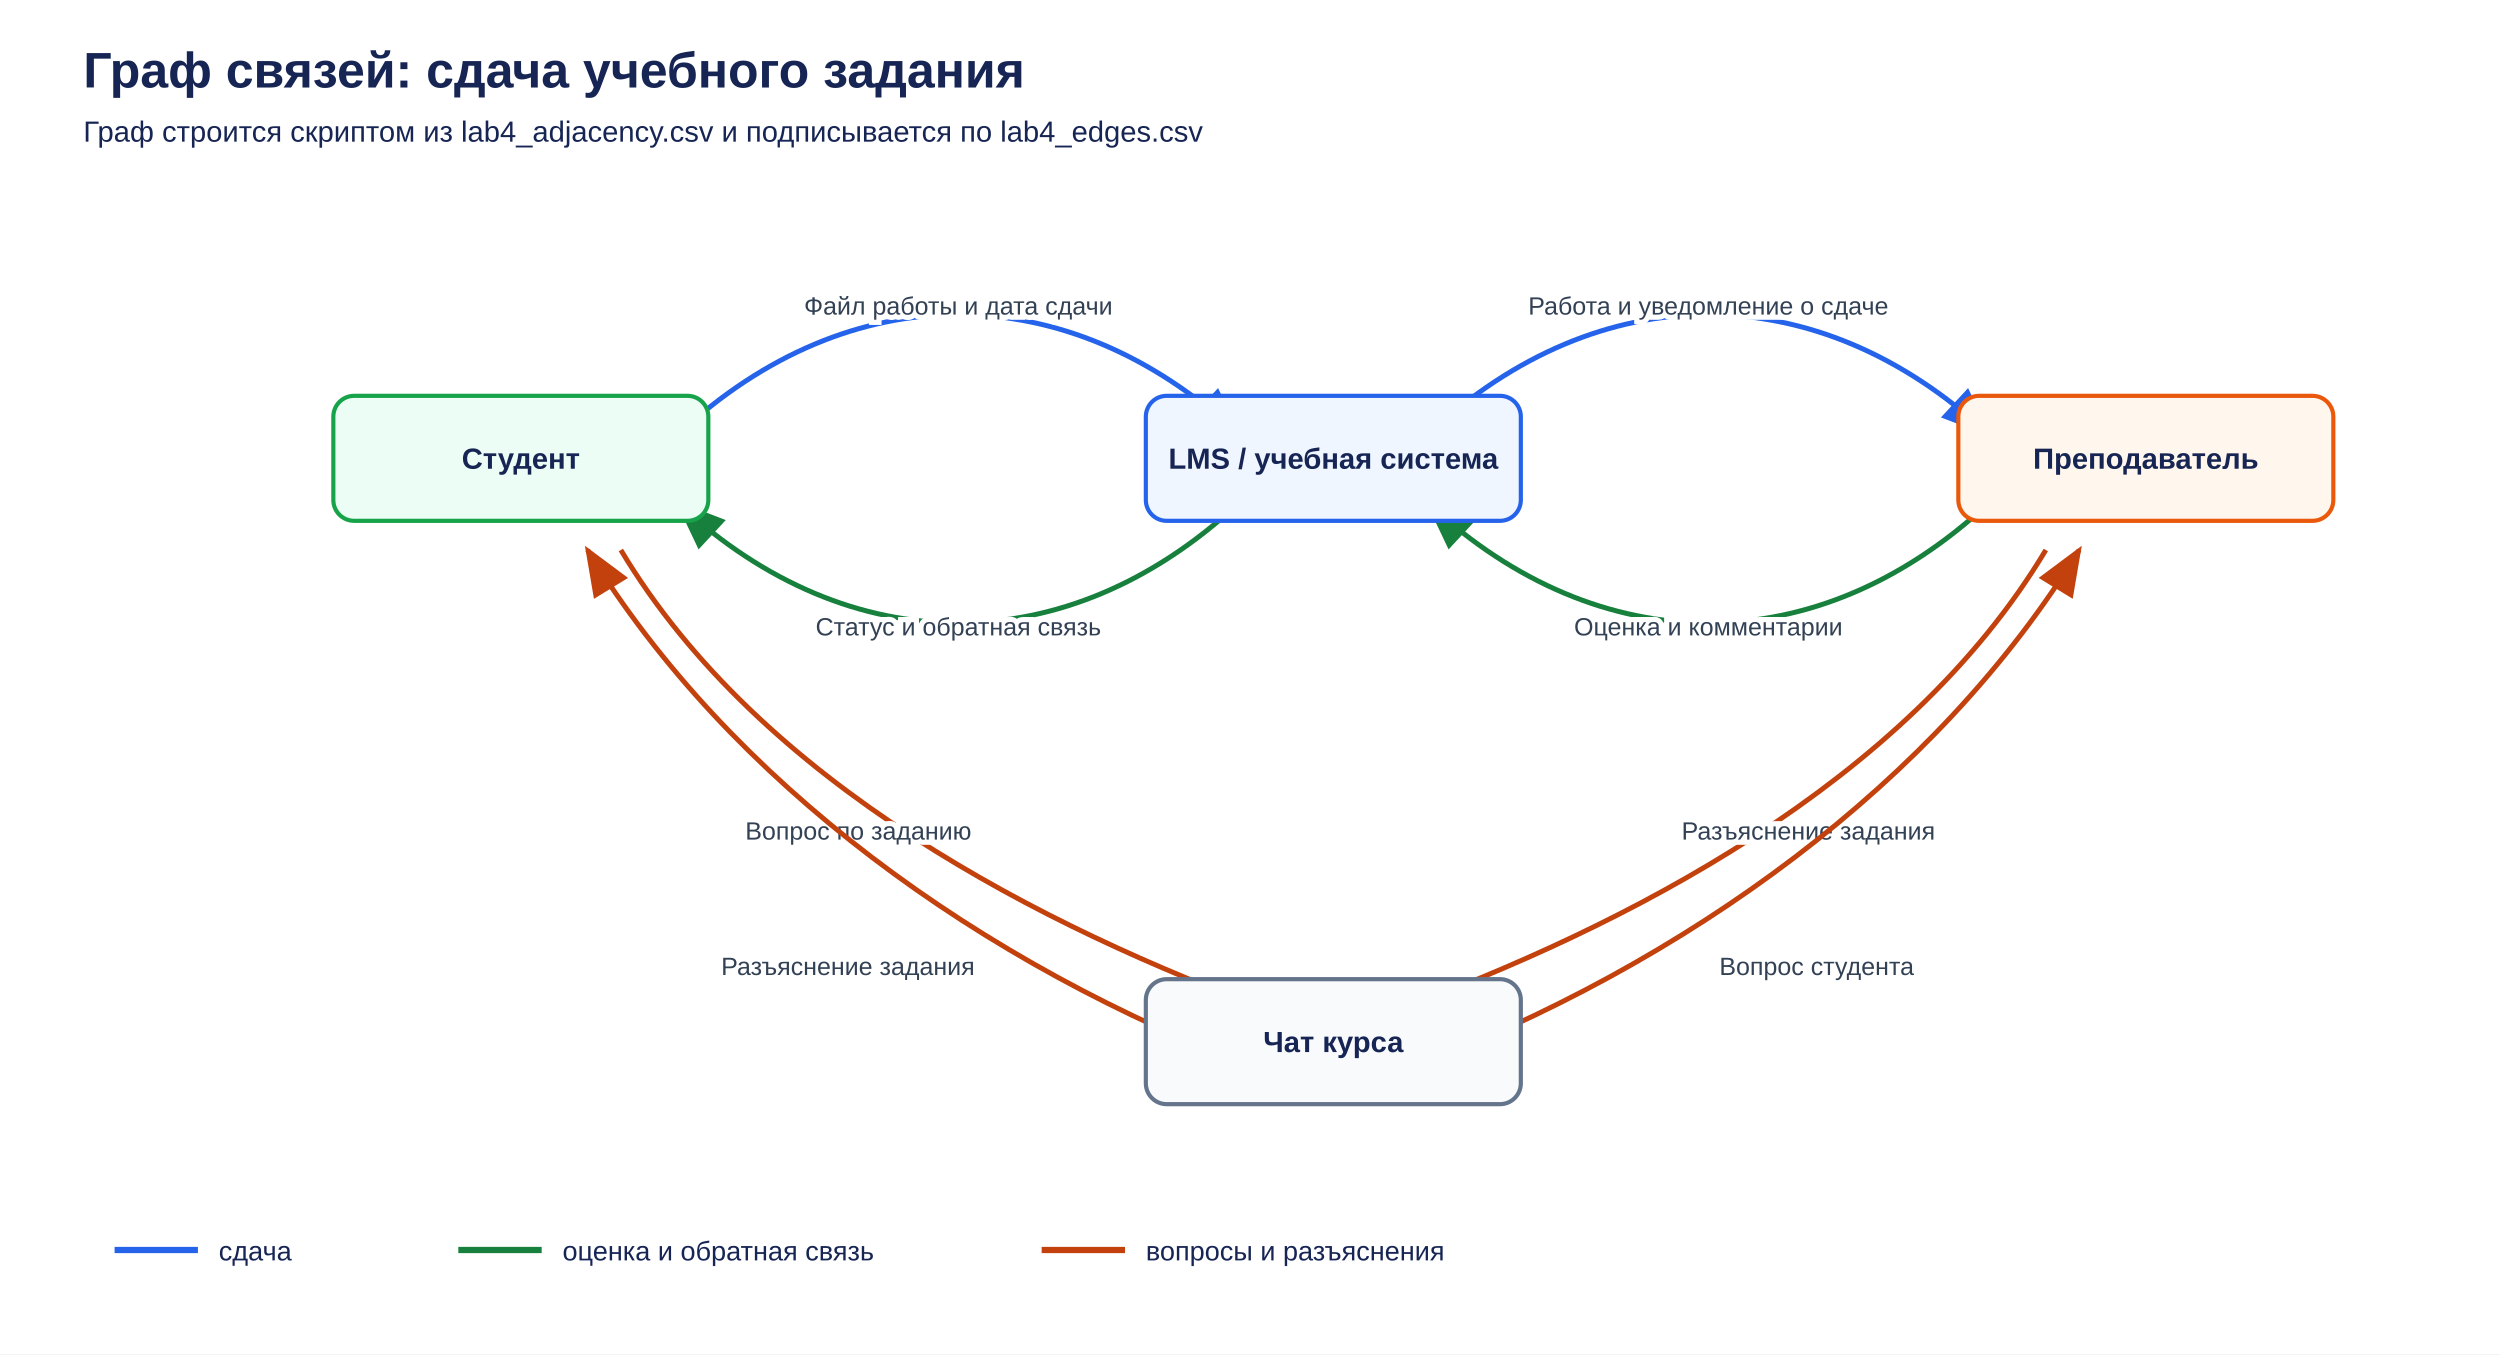
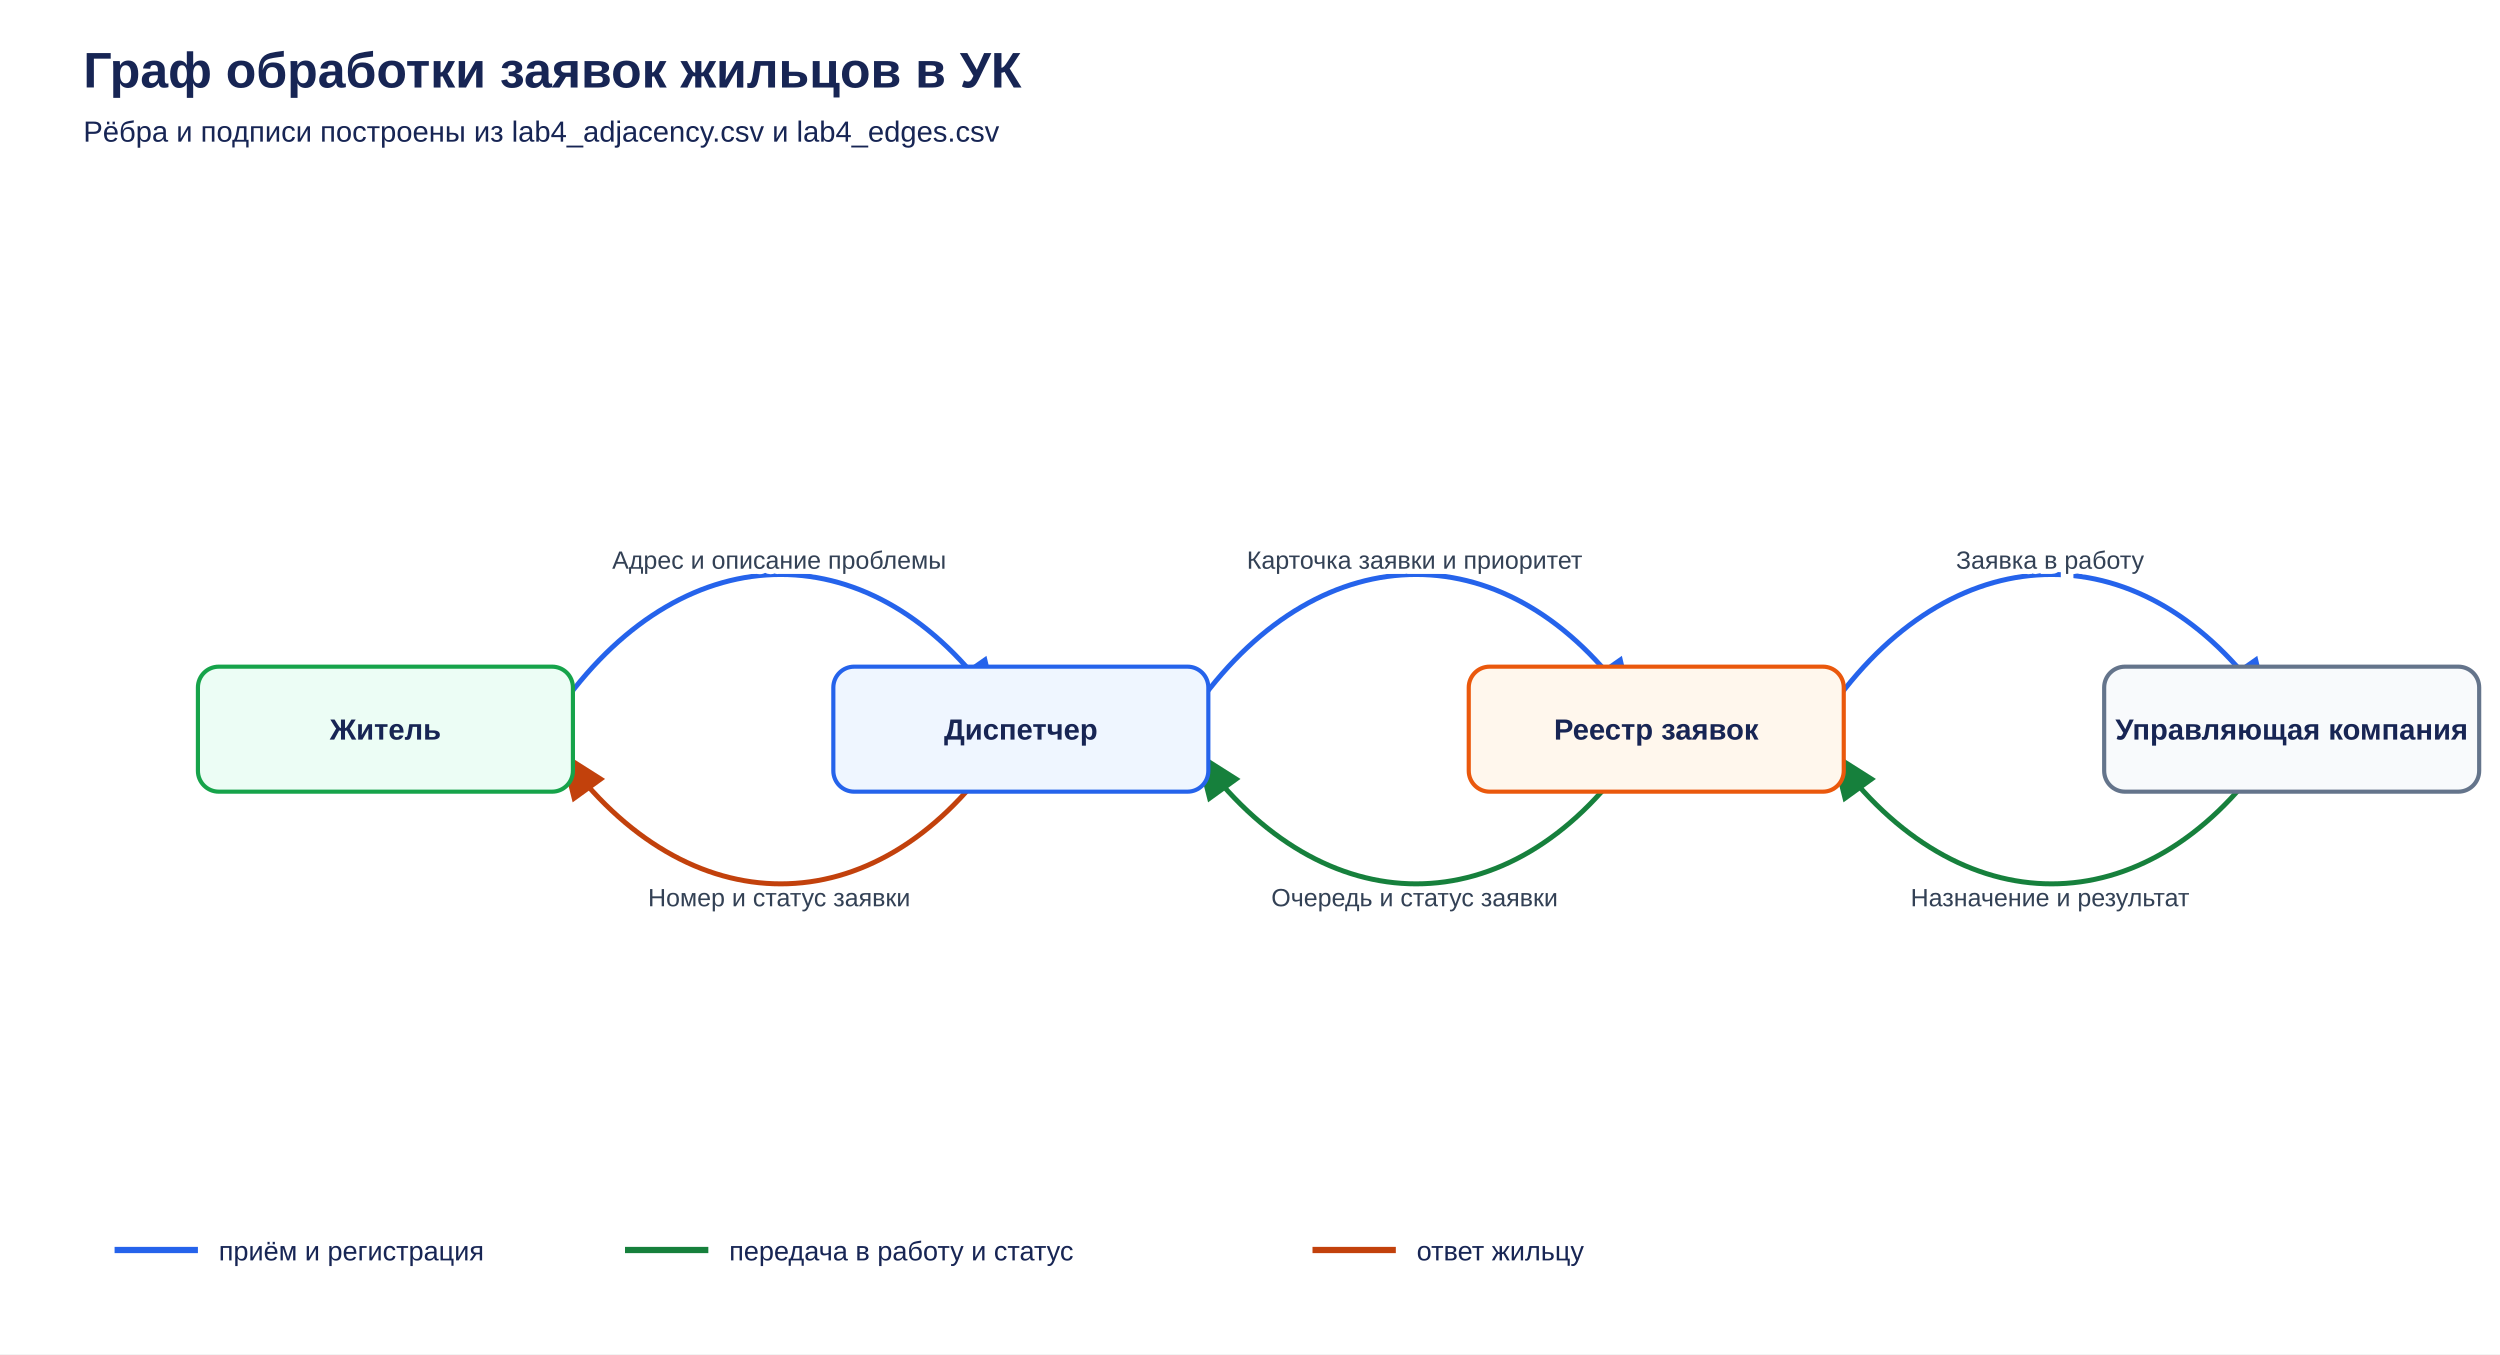
<svg xmlns="http://www.w3.org/2000/svg" width="1200" height="650" viewBox="0 0 1200 650" role="img" aria-labelledby="title desc">
  <defs>
    <marker id="arrow" markerWidth="10" markerHeight="8" refX="9" refY="4" orient="auto">
      <path d="M0,0 L10,4 L0,8 z" fill="context-stroke" />
    </marker>
    <style>text{font-family:Arial,sans-serif;fill:#172554}.edge{fill:none;stroke-width:2.4;marker-end:url(#arrow)}.node{stroke-width:2;rx:10}.label{font-size:14px;text-anchor:middle}.flow{font-size:12px;text-anchor:middle;fill:#334155}.legend{font-size:13px}</style>
  </defs>
  <rect width="1200" height="650" fill="#ffffff" />
-   <text x="40" y="42" font-size="24" font-weight="700">Граф связей: сдача учебного задания</text>
-   <text x="40" y="68" font-size="14" fill="#475569">Граф строится скриптом из lab4_adjacency.csv и подписывается по lab4_edges.csv</text>
-   <path class="edge" d="M 326 208 C 408 132 512 132 594 208" stroke="#2563eb" marker-end="url(#arrow)" />
-   <text class="flow" x="460" y="151" paint-order="stroke" stroke="white" stroke-width="5">Файл работы и дата сдачи</text>
-   <path class="edge" d="M 298 264 C 365 376 500 445 612 486" stroke="#c2410c" marker-end="url(#arrow)" />
-   <text class="flow" x="412" y="403" paint-order="stroke" stroke="white" stroke-width="5">Вопрос по заданию</text>
-   <path class="edge" d="M 594 242 C 512 318 408 318 326 242" stroke="#16803c" marker-end="url(#arrow)" />
-   <text class="flow" x="460" y="305" paint-order="stroke" stroke="white" stroke-width="5">Статус и обратная связь</text>
-   <path class="edge" d="M 686 208 C 768 132 872 132 954 208" stroke="#2563eb" marker-end="url(#arrow)" />
-   <text class="flow" x="820" y="151" paint-order="stroke" stroke="white" stroke-width="5">Работа и уведомление о сдаче</text>
-   <path class="edge" d="M 954 242 C 872 318 768 318 686 242" stroke="#16803c" marker-end="url(#arrow)" />
-   <text class="flow" x="820" y="305" paint-order="stroke" stroke="white" stroke-width="5">Оценка и комментарии</text>
-   <path class="edge" d="M 982 264 C 915 376 780 445 668 486" stroke="#c2410c" marker-end="url(#arrow)" />
-   <text class="flow" x="868" y="403" paint-order="stroke" stroke="white" stroke-width="5">Разъяснение задания</text>
-   <path class="edge" d="M 606 514 C 470 463 350 375 282 264" stroke="#c2410c" marker-end="url(#arrow)" />
-   <text class="flow" x="407" y="468" paint-order="stroke" stroke="white" stroke-width="5">Разъяснение задания</text>
-   <path class="edge" d="M 674 514 C 810 463 930 375 998 264" stroke="#c2410c" marker-end="url(#arrow)" />
-   <text class="flow" x="872" y="468" paint-order="stroke" stroke="white" stroke-width="5">Вопрос студента</text>
-   <rect class="node" x="160" y="190" width="180" height="60" fill="#ecfdf5" stroke="#16a34a" />
-   <text class="label" x="250" y="225" font-weight="700">Студент</text>
-   <rect class="node" x="550" y="190" width="180" height="60" fill="#eff6ff" stroke="#2563eb" />
-   <text class="label" x="640" y="225" font-weight="700">LMS / учебная система</text>
-   <rect class="node" x="940" y="190" width="180" height="60" fill="#fff7ed" stroke="#ea580c" />
-   <text class="label" x="1030" y="225" font-weight="700">Преподаватель</text>
-   <rect class="node" x="550" y="470" width="180" height="60" fill="#f8fafc" stroke="#64748b" />
-   <text class="label" x="640" y="505" font-weight="700">Чат курса</text>
+   <text x="40" y="42" font-size="24" font-weight="700">Граф обработки заявок жильцов в УК</text>
+   <text x="40" y="68" font-size="14" fill="#475569">Рёбра и подписи построены из lab4_adjacency.csv и lab4_edges.csv</text>
+   <path class="edge" d="M 270 338 C 330 255 420 255 478 338" stroke="#2563eb" marker-end="url(#arrow)" />
+   <text class="flow" x="374" y="273" paint-order="stroke" stroke="white" stroke-width="5">Адрес и описание проблемы</text>
+   <path class="edge" d="M 478 362 C 420 445 330 445 270 362" stroke="#c2410c" marker-end="url(#arrow)" />
+   <text class="flow" x="374" y="435" paint-order="stroke" stroke="white" stroke-width="5">Номер и статус заявки</text>
+   <path class="edge" d="M 575 338 C 635 255 725 255 783 338" stroke="#2563eb" marker-end="url(#arrow)" />
+   <text class="flow" x="679" y="273" paint-order="stroke" stroke="white" stroke-width="5">Карточка заявки и приоритет</text>
+   <path class="edge" d="M 783 362 C 725 445 635 445 575 362" stroke="#16803c" marker-end="url(#arrow)" />
+   <text class="flow" x="679" y="435" paint-order="stroke" stroke="white" stroke-width="5">Очередь и статус заявки</text>
+   <path class="edge" d="M 880 338 C 940 255 1030 255 1088 338" stroke="#2563eb" marker-end="url(#arrow)" />
+   <text class="flow" x="984" y="273" paint-order="stroke" stroke="white" stroke-width="5">Заявка в работу</text>
+   <path class="edge" d="M 1088 362 C 1030 445 940 445 880 362" stroke="#16803c" marker-end="url(#arrow)" />
+   <text class="flow" x="984" y="435" paint-order="stroke" stroke="white" stroke-width="5">Назначение и результат</text>
+   <rect class="node" x="95" y="320" width="180" height="60" fill="#ecfdf5" stroke="#16a34a" />
+   <text class="label" x="185" y="355" font-weight="700">Житель</text>
+   <rect class="node" x="400" y="320" width="180" height="60" fill="#eff6ff" stroke="#2563eb" />
+   <text class="label" x="490" y="355" font-weight="700">Диспетчер</text>
+   <rect class="node" x="705" y="320" width="180" height="60" fill="#fff7ed" stroke="#ea580c" />
+   <text class="label" x="795" y="355" font-weight="700">Реестр заявок</text>
+   <rect class="node" x="1010" y="320" width="180" height="60" fill="#f8fafc" stroke="#64748b" />
+   <text class="label" x="1100" y="355" font-weight="700">Управляющая компания</text>
  <line x1="55" y1="600" x2="95" y2="600" stroke="#2563eb" stroke-width="3" />
-   <text class="legend" x="105" y="605">сдача</text>
-   <line x1="220" y1="600" x2="260" y2="600" stroke="#16803c" stroke-width="3" />
-   <text class="legend" x="270" y="605">оценка и обратная связь</text>
-   <line x1="500" y1="600" x2="540" y2="600" stroke="#c2410c" stroke-width="3" />
-   <text class="legend" x="550" y="605">вопросы и разъяснения</text>
+   <text class="legend" x="105" y="605">приём и регистрация</text>
+   <line x1="300" y1="600" x2="340" y2="600" stroke="#16803c" stroke-width="3" />
+   <text class="legend" x="350" y="605">передача в работу и статус</text>
+   <line x1="630" y1="600" x2="670" y2="600" stroke="#c2410c" stroke-width="3" />
+   <text class="legend" x="680" y="605">ответ жильцу</text>
</svg>
